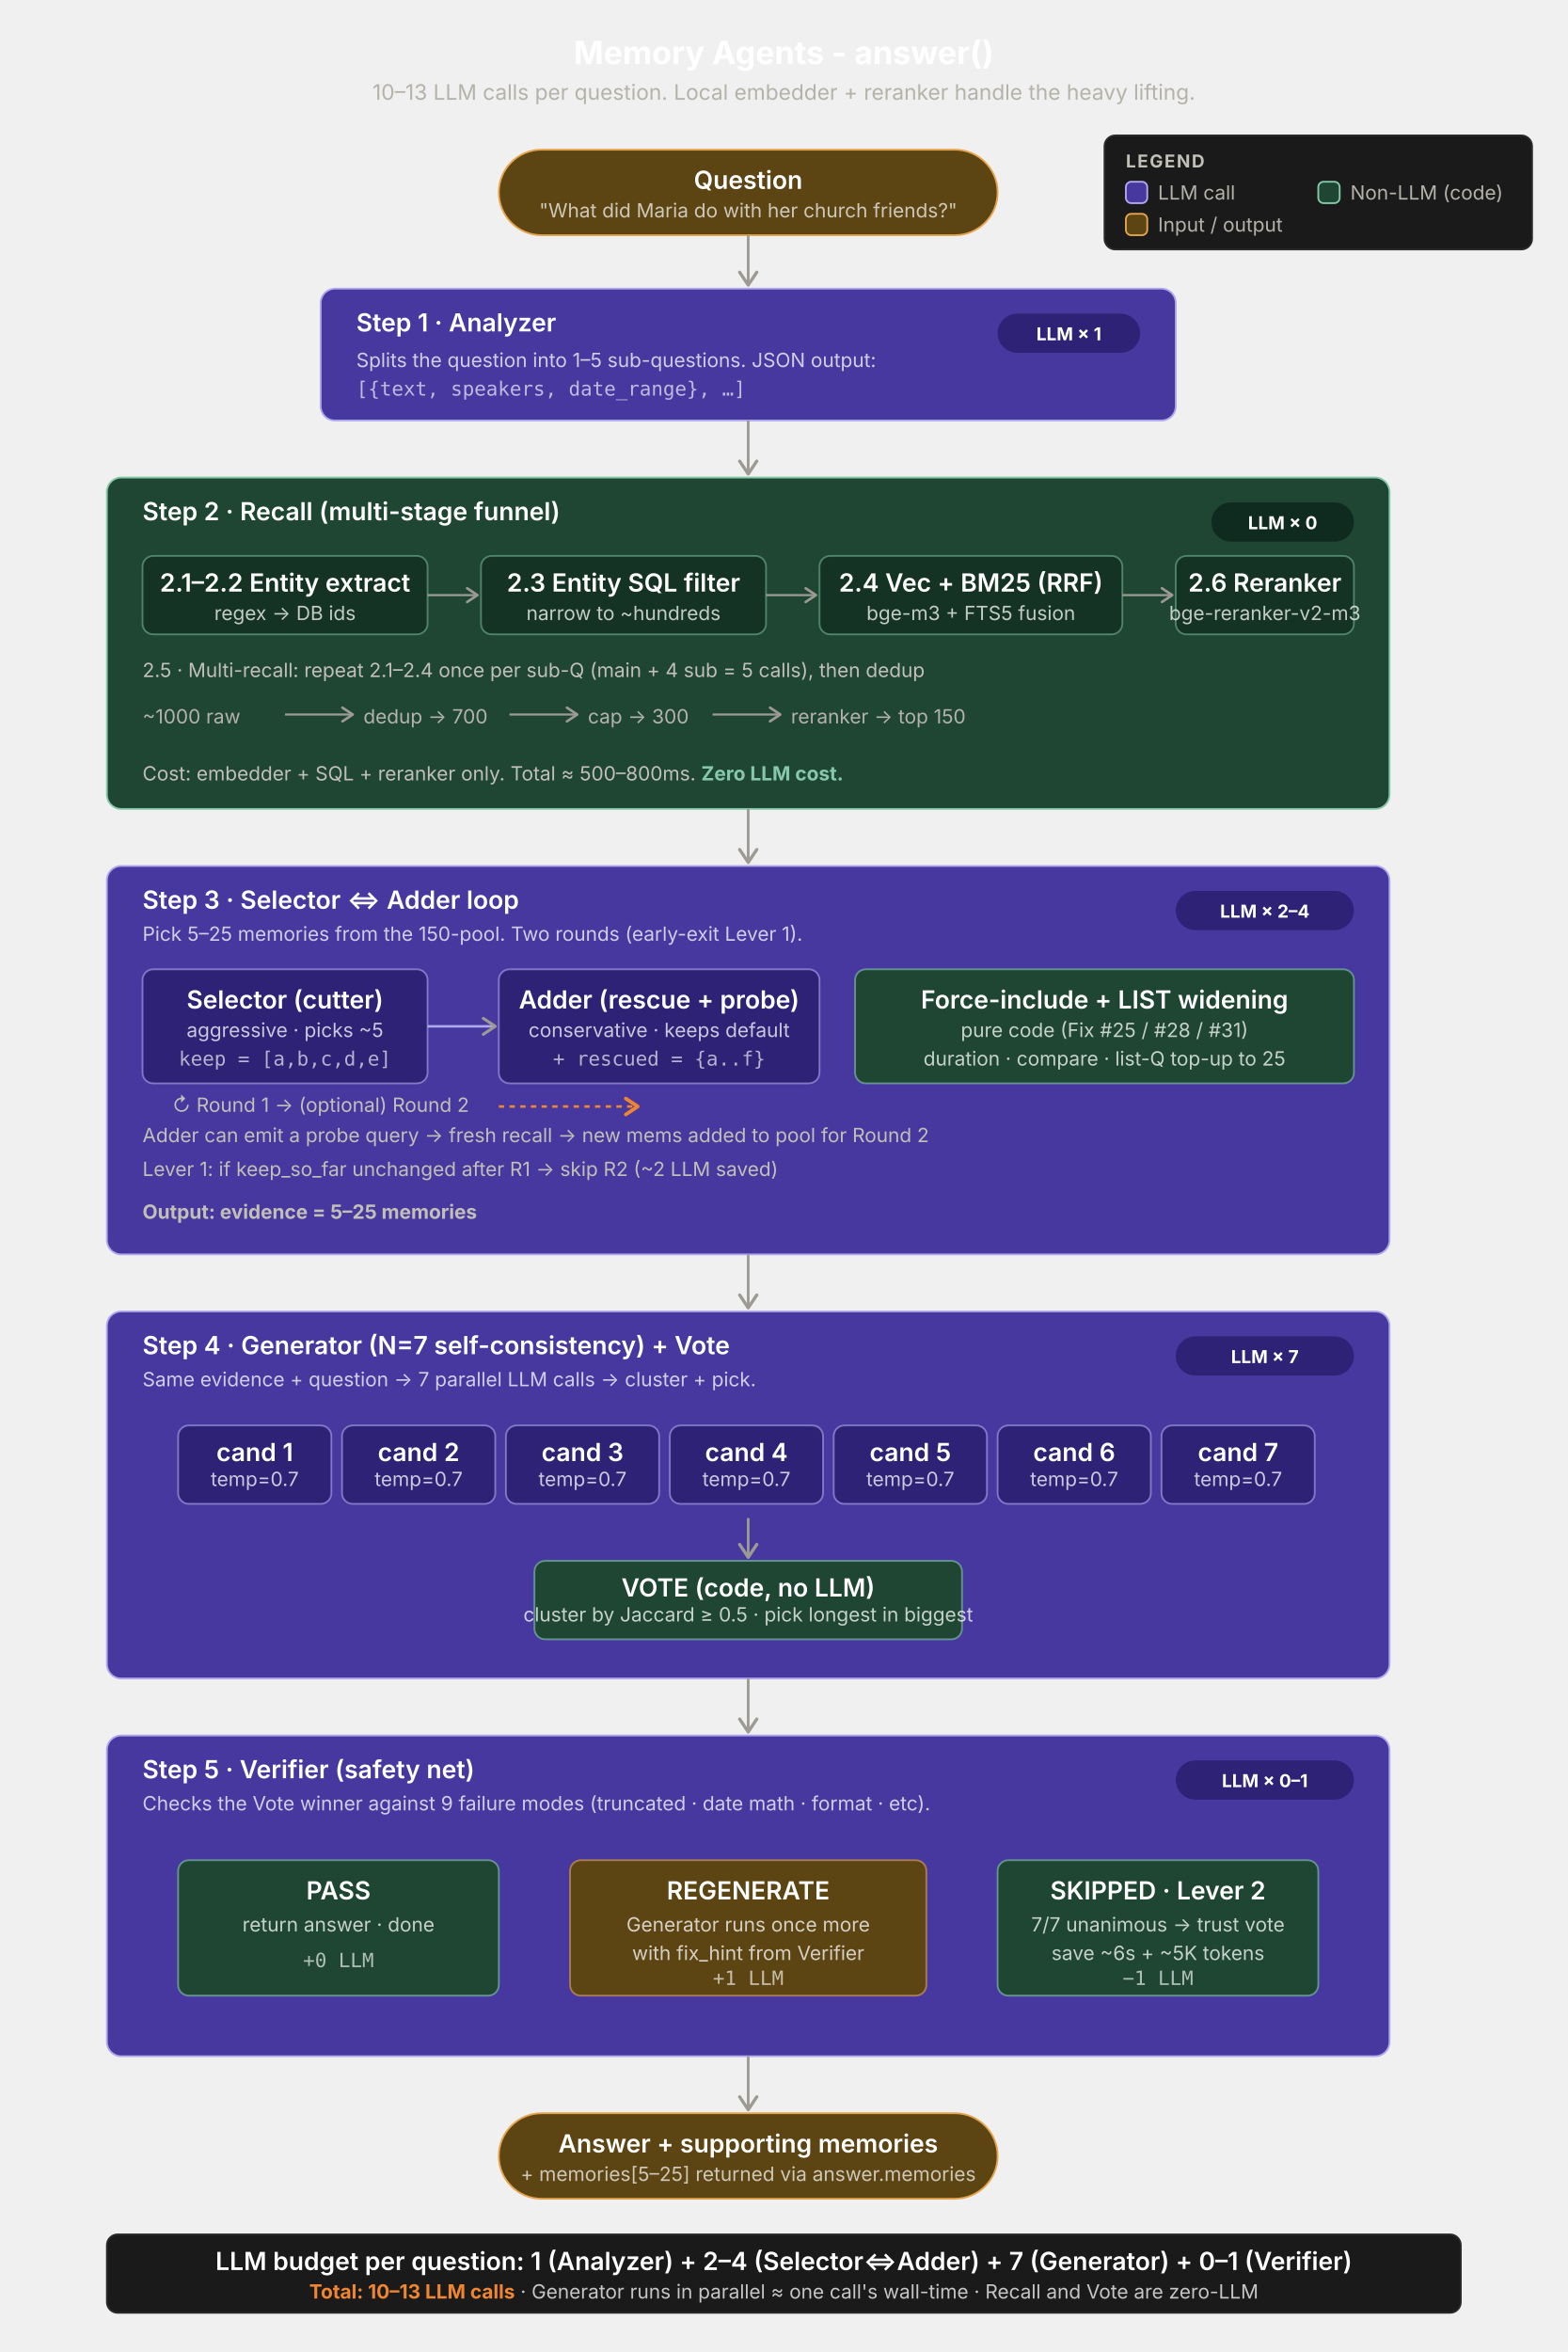
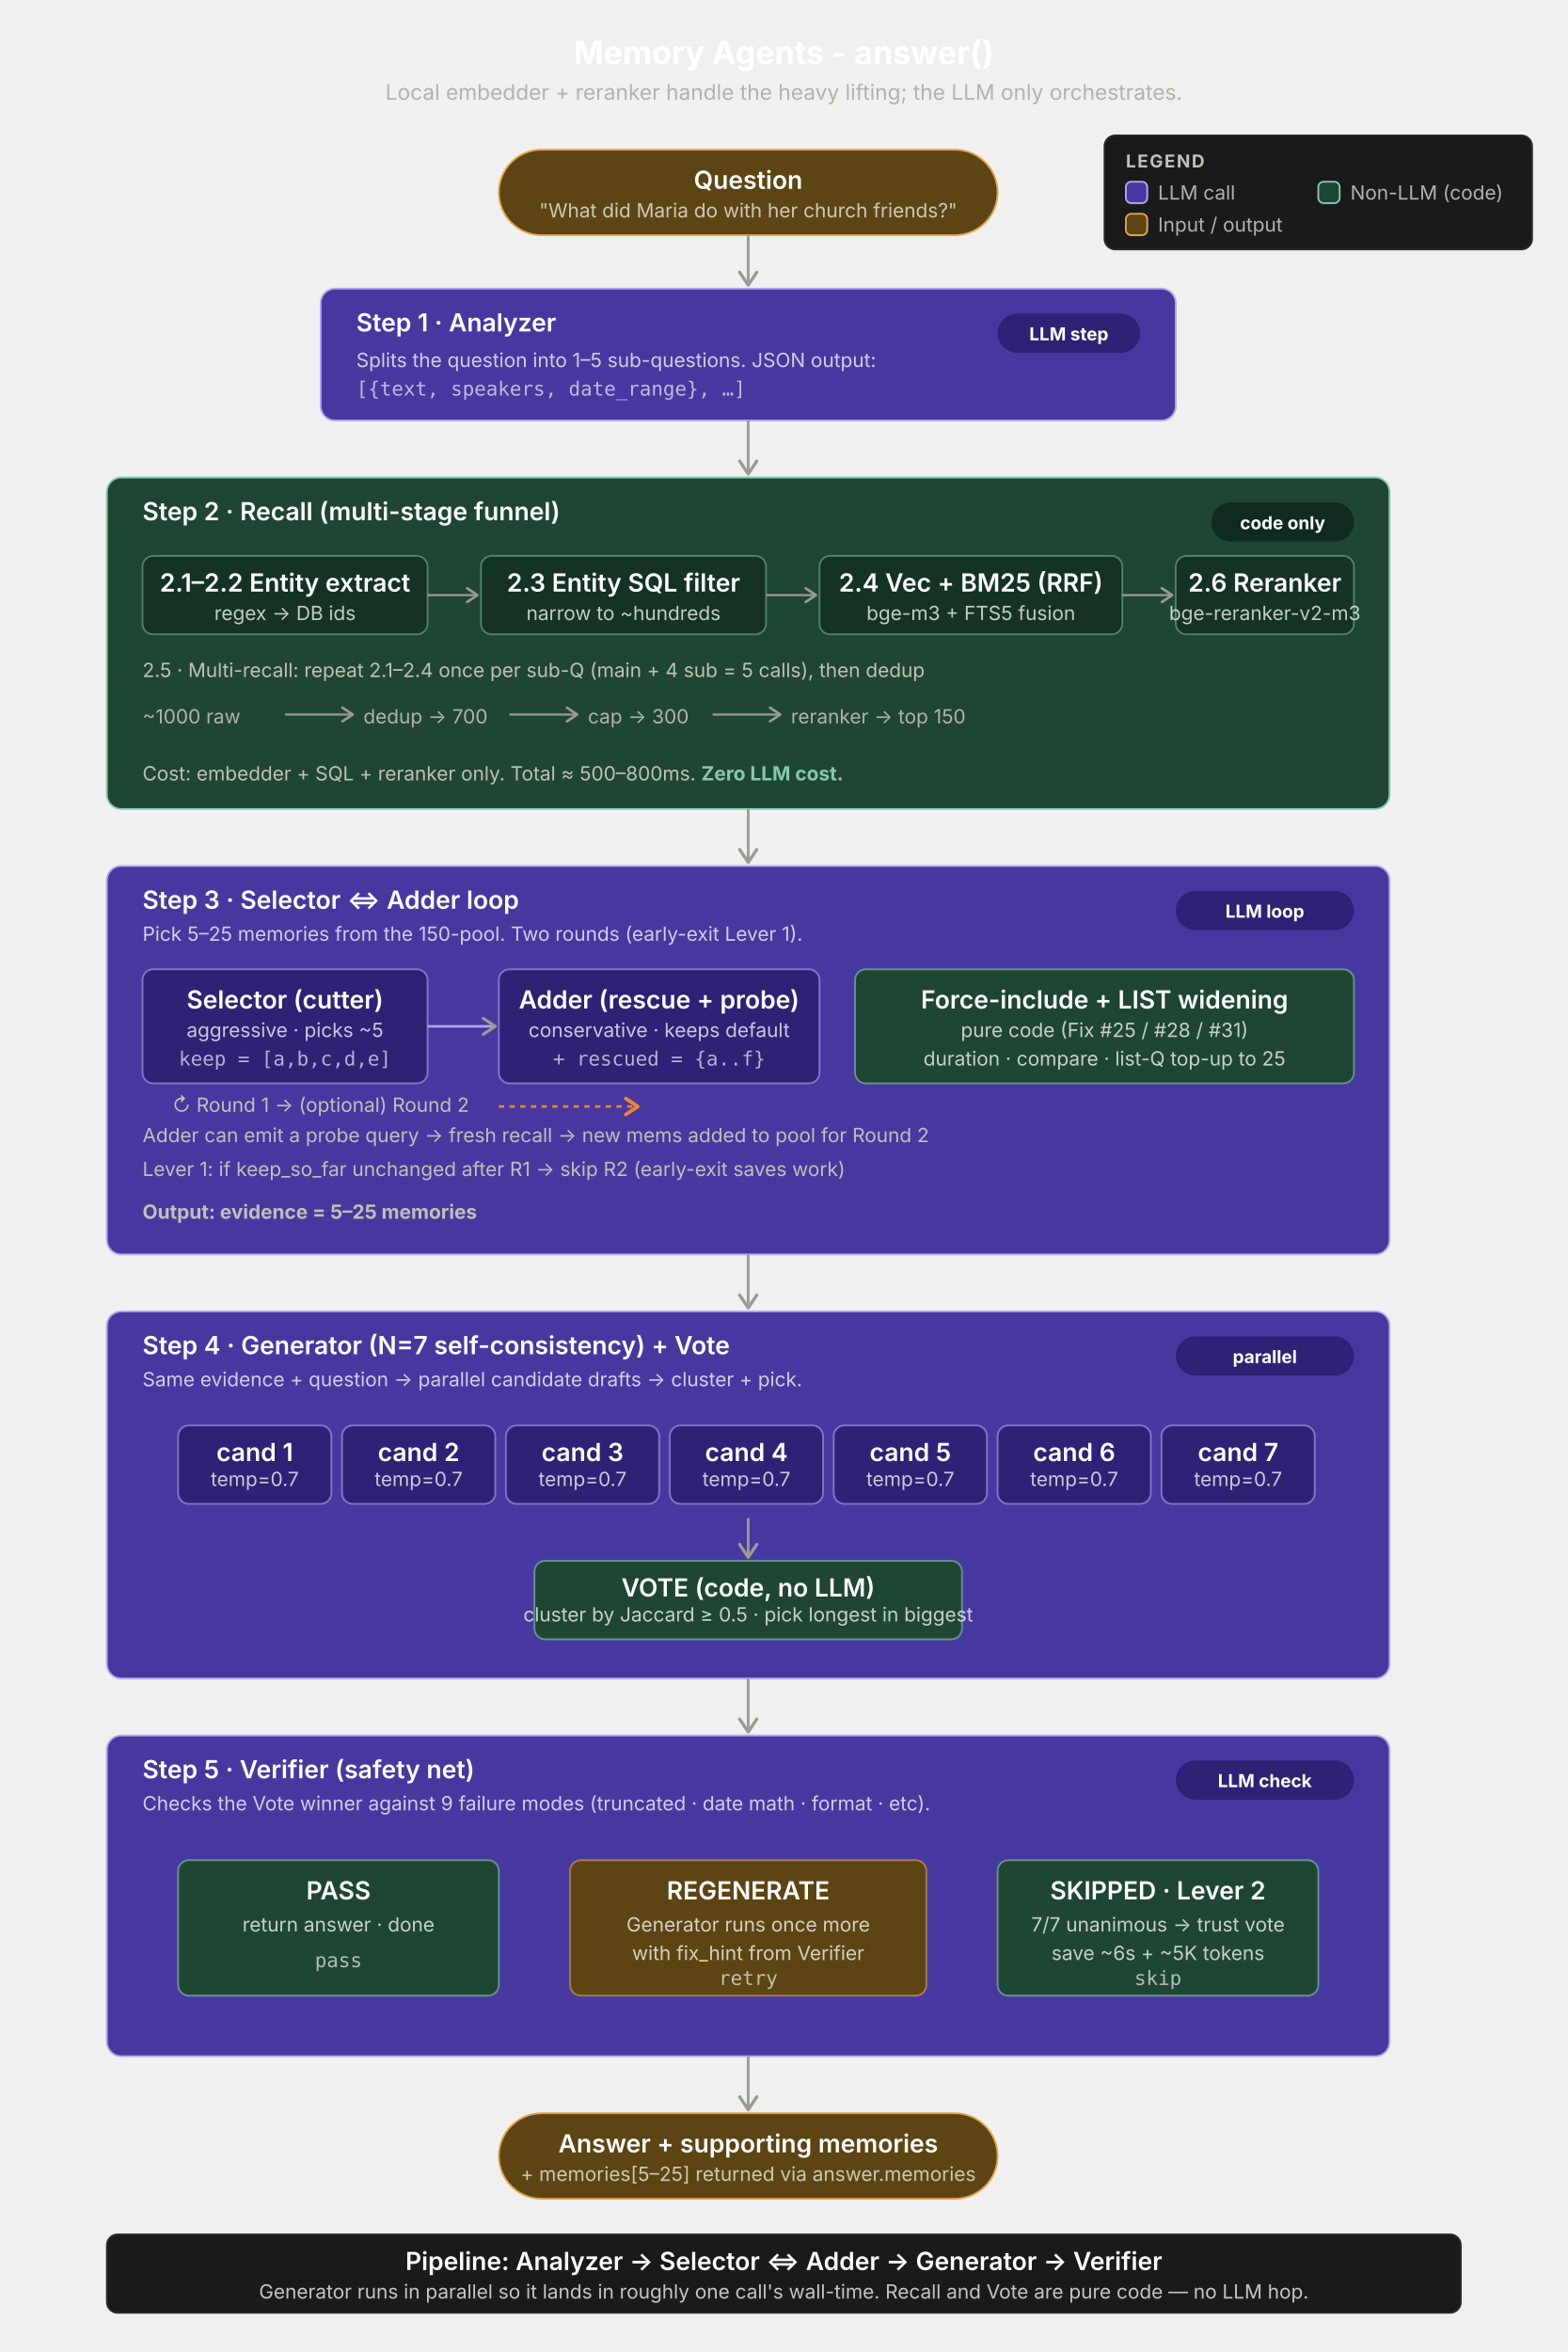
<svg xmlns="http://www.w3.org/2000/svg" width="100%" viewBox="0 0 880 1320" font-family="-apple-system, system-ui, sans-serif">
  <defs>
    <marker id="arr" viewBox="0 0 10 10" refX="8" refY="5" markerWidth="8" markerHeight="8" orient="auto-start-reverse">
      <path d="M2 1L8 5L2 9" fill="none" stroke="#9c9a92" stroke-width="1.5" stroke-linecap="round" stroke-linejoin="round" />
    </marker>
    <marker id="arr-orange" viewBox="0 0 10 10" refX="8" refY="5" markerWidth="8" markerHeight="8" orient="auto-start-reverse">
      <path d="M2 1L8 5L2 9" fill="none" stroke="#F08531" stroke-width="1.8" stroke-linecap="round" stroke-linejoin="round" />
    </marker>
    <style>
      .title    { font-size: 18px; font-weight: 700; fill: #fff; }
      .subtitle { font-size: 12px; fill: #b4b2a9; }
      .pillT    { font-size: 14px; font-weight: 600; fill: #fff; }
      .pillS    { font-size: 11px; fill: rgba(255,255,255,0.7); }
      .boxT     { font-size: 14px; font-weight: 600; fill: #fff; }
      .boxS     { font-size: 11px; fill: rgba(255,255,255,0.75); }
      .boxM     { font-size: 11px; fill: rgba(255,255,255,0.65); font-family: ui-monospace, SFMono-Regular, monospace; }
      .badge    { font-size: 10px; font-weight: 700; fill: #fff; }
      .annot    { font-size: 11px; fill: #c2c0b6; }
      .funnelN  { font-size: 13px; font-weight: 700; fill: #F08531; font-family: ui-monospace, SFMono-Regular, monospace; }
      .funnelL  { font-size: 11px; fill: #b4b2a9; }
      .legendT  { font-size: 10px; font-weight: 700; fill: #c2c0b6; letter-spacing: 0.08em; }
      .legendL  { font-size: 11px; fill: #b4b2a9; }
    </style>
  </defs>
  <text x="440" y="36" text-anchor="middle" class="title">Memory Agents - answer()</text>
-   <text x="440" y="56" text-anchor="middle" class="subtitle">10–13 LLM calls per question. Local embedder + reranker handle the heavy lifting.</text>
+   <text x="440" y="56" text-anchor="middle" class="subtitle">Local embedder + reranker handle the heavy lifting; the LLM only orchestrates.</text>
  <g transform="translate(620,76)">
    <rect x="0" y="0" width="240" height="64" rx="6" fill="#1a1a1a" stroke="#2a2a2a" />
    <text x="12" y="18" class="legendT">LEGEND</text>
    <rect x="12" y="26" width="12" height="12" rx="3" fill="#4738a0" stroke="#afa9ec" />
    <text x="30" y="36" class="legendL">LLM call</text>
    <rect x="120" y="26" width="12" height="12" rx="3" fill="#1e4633" stroke="#86c9aa" />
    <text x="138" y="36" class="legendL">Non-LLM (code)</text>
    <rect x="12" y="44" width="12" height="12" rx="3" fill="#5c4513" stroke="#e6a44e" />
    <text x="30" y="54" class="legendL">Input / output</text>
  </g>
  <g transform="translate(280, 84)">
    <rect width="280" height="48" rx="24" fill="#5c4513" stroke="#e6a44e" />
    <text x="140" y="22" text-anchor="middle" class="pillT">Question</text>
    <text x="140" y="38" text-anchor="middle" class="pillS">"What did Maria do with her church friends?"</text>
  </g>
  <line x1="420" y1="132" x2="420" y2="160" stroke="#9c9a92" stroke-width="1.5" marker-end="url(#arr)" />
  <g transform="translate(180, 162)">
    <rect width="480" height="74" rx="8" fill="#4738a0" stroke="#afa9ec" />
    <text x="20" y="24" class="boxT">Step 1 · Analyzer</text>
    <text x="20" y="44" class="boxS">Splits the question into 1–5 sub-questions. JSON output:</text>
    <text x="20" y="60" class="boxM">[{text, speakers, date_range}, …]</text>
    <rect x="380" y="14" width="80" height="22" rx="11" fill="#2d2275" />
-     <text x="420" y="29" text-anchor="middle" class="badge">LLM × 1</text>
+     <text x="420" y="29" text-anchor="middle" class="badge">LLM step</text>
  </g>
  <line x1="420" y1="236" x2="420" y2="266" stroke="#9c9a92" stroke-width="1.5" marker-end="url(#arr)" />
  <g transform="translate(60, 268)">
    <rect width="720" height="186" rx="8" fill="#1e4633" stroke="#86c9aa" />
    <text x="20" y="24" class="boxT">Step 2 · Recall (multi-stage funnel)</text>
    <rect x="620" y="14" width="80" height="22" rx="11" fill="#0f2a1f" />
-     <text x="660" y="29" text-anchor="middle" class="badge">LLM × 0</text>
+     <text x="660" y="29" text-anchor="middle" class="badge">code only</text>
    <g transform="translate(20, 44)">
      <rect width="160" height="44" rx="6" fill="#143324" stroke="#86c9aa" stroke-opacity="0.5" />
      <text x="80" y="20" text-anchor="middle" class="boxT" font-size="12">2.1–2.2 Entity extract</text>
      <text x="80" y="36" text-anchor="middle" class="boxS" font-size="10">regex → DB ids</text>
    </g>
    <line x1="180" y1="66" x2="208" y2="66" stroke="#9c9a92" stroke-width="1.2" marker-end="url(#arr)" />
    <g transform="translate(210, 44)">
      <rect width="160" height="44" rx="6" fill="#143324" stroke="#86c9aa" stroke-opacity="0.5" />
      <text x="80" y="20" text-anchor="middle" class="boxT" font-size="12">2.3 Entity SQL filter</text>
      <text x="80" y="36" text-anchor="middle" class="boxS" font-size="10">narrow to ~hundreds</text>
    </g>
    <line x1="370" y1="66" x2="398" y2="66" stroke="#9c9a92" stroke-width="1.2" marker-end="url(#arr)" />
    <g transform="translate(400, 44)">
      <rect width="170" height="44" rx="6" fill="#143324" stroke="#86c9aa" stroke-opacity="0.5" />
      <text x="85" y="20" text-anchor="middle" class="boxT" font-size="12">2.4 Vec + BM25 (RRF)</text>
      <text x="85" y="36" text-anchor="middle" class="boxS" font-size="10">bge-m3 + FTS5 fusion</text>
    </g>
    <line x1="570" y1="66" x2="598" y2="66" stroke="#9c9a92" stroke-width="1.2" marker-end="url(#arr)" />
    <g transform="translate(600, 44)">
      <rect width="100" height="44" rx="6" fill="#143324" stroke="#86c9aa" stroke-opacity="0.5" />
      <text x="50" y="20" text-anchor="middle" class="boxT" font-size="12">2.6 Reranker</text>
      <text x="50" y="36" text-anchor="middle" class="boxS" font-size="10">bge-reranker-v2-m3</text>
    </g>
    <text x="20" y="112" class="annot">2.5 · Multi-recall: repeat 2.1–2.4 once per sub-Q (main + 4 sub = 5 calls), then dedup</text>
    <g transform="translate(20, 124)">
      <text x="0" y="14" class="funnelL">~1000 raw</text>
      <line x1="80" y1="9" x2="118" y2="9" stroke="#9c9a92" stroke-width="1.2" marker-end="url(#arr)" />
      <text x="124" y="14" class="funnelL">dedup → 700</text>
      <line x1="206" y1="9" x2="244" y2="9" stroke="#9c9a92" stroke-width="1.2" marker-end="url(#arr)" />
      <text x="250" y="14" class="funnelL">cap → 300</text>
      <line x1="320" y1="9" x2="358" y2="9" stroke="#9c9a92" stroke-width="1.2" marker-end="url(#arr)" />
      <text x="364" y="14" class="funnelL">reranker → top 150</text>
    </g>
    <text x="20" y="170" class="annot">Cost: embedder + SQL + reranker only. Total ≈ 500–800ms. <tspan font-weight="700" fill="#86c9aa">Zero LLM cost.</tspan>
    </text>
  </g>
  <line x1="420" y1="454" x2="420" y2="484" stroke="#9c9a92" stroke-width="1.5" marker-end="url(#arr)" />
  <g transform="translate(60, 486)">
    <rect width="720" height="218" rx="8" fill="#4738a0" stroke="#afa9ec" />
    <text x="20" y="24" class="boxT">Step 3 · Selector ⇔ Adder loop</text>
    <text x="20" y="42" class="boxS">Pick 5–25 memories from the 150-pool. Two rounds (early-exit Lever 1).</text>
    <rect x="600" y="14" width="100" height="22" rx="11" fill="#2d2275" />
-     <text x="650" y="29" text-anchor="middle" class="badge">LLM × 2–4</text>
+     <text x="650" y="29" text-anchor="middle" class="badge">LLM loop</text>
    <g transform="translate(20, 58)">
      <rect width="160" height="64" rx="6" fill="#2d2275" stroke="#afa9ec" stroke-opacity="0.6" />
      <text x="80" y="22" text-anchor="middle" class="boxT" font-size="12">Selector (cutter)</text>
      <text x="80" y="38" text-anchor="middle" class="boxS" font-size="10">aggressive · picks ~5</text>
      <text x="80" y="54" text-anchor="middle" class="boxM" font-size="10">keep = [a,b,c,d,e]</text>
    </g>
    <line x1="180" y1="90" x2="218" y2="90" stroke="#afa9ec" stroke-width="1.4" marker-end="url(#arr)" />
    <g transform="translate(220, 58)">
      <rect width="180" height="64" rx="6" fill="#2d2275" stroke="#afa9ec" stroke-opacity="0.6" />
      <text x="90" y="22" text-anchor="middle" class="boxT" font-size="12">Adder (rescue + probe)</text>
      <text x="90" y="38" text-anchor="middle" class="boxS" font-size="10">conservative · keeps default</text>
      <text x="90" y="54" text-anchor="middle" class="boxM" font-size="10">+ rescued = {a..f}</text>
    </g>
    <text x="120" y="138" text-anchor="middle" class="annot" fill="#afa9ec">↻ Round 1 → (optional) Round 2</text>
    <line x1="220" y1="135" x2="298" y2="135" stroke="#F08531" stroke-width="1.4" marker-end="url(#arr-orange)" stroke-dasharray="3,3" />
    <g transform="translate(420, 58)">
      <rect width="280" height="64" rx="6" fill="#1e4633" stroke="#86c9aa" stroke-opacity="0.6" />
      <text x="140" y="22" text-anchor="middle" class="boxT" font-size="12">Force-include + LIST widening</text>
      <text x="140" y="38" text-anchor="middle" class="boxS" font-size="10">pure code (Fix #25 / #28 / #31)</text>
      <text x="140" y="54" text-anchor="middle" class="boxS" font-size="10">duration · compare · list-Q top-up to 25</text>
    </g>
    <text x="20" y="155" class="annot">Adder can emit a probe query → fresh recall → new mems added to pool for Round 2</text>
-     <text x="20" y="174" class="annot">Lever 1: if keep_so_far unchanged after R1 → skip R2 (~2 LLM saved)</text>
+     <text x="20" y="174" class="annot">Lever 1: if keep_so_far unchanged after R1 → skip R2 (early-exit saves work)</text>
    <text x="20" y="198" class="annot" fill="#afa9ec" font-weight="700">Output: evidence = 5–25 memories</text>
  </g>
  <line x1="420" y1="704" x2="420" y2="734" stroke="#9c9a92" stroke-width="1.5" marker-end="url(#arr)" />
  <g transform="translate(60, 736)">
    <rect width="720" height="206" rx="8" fill="#4738a0" stroke="#afa9ec" />
    <text x="20" y="24" class="boxT">Step 4 · Generator (N=7 self-consistency) + Vote</text>
-     <text x="20" y="42" class="boxS">Same evidence + question → 7 parallel LLM calls → cluster + pick.</text>
+     <text x="20" y="42" class="boxS">Same evidence + question → parallel candidate drafts → cluster + pick.</text>
    <rect x="600" y="14" width="100" height="22" rx="11" fill="#2d2275" />
-     <text x="650" y="29" text-anchor="middle" class="badge">LLM × 7</text>
+     <text x="650" y="29" text-anchor="middle" class="badge">parallel</text>
    <g transform="translate(40, 64)">
      <rect width="86" height="44" rx="6" fill="#2d2275" stroke="#afa9ec" stroke-opacity="0.6" />
      <text x="43" y="20" text-anchor="middle" class="boxT" font-size="11">cand 1</text>
      <text x="43" y="34" text-anchor="middle" class="boxS" font-size="10">temp=0.7</text>
    </g>
    <g transform="translate(132, 64)">
      <rect width="86" height="44" rx="6" fill="#2d2275" stroke="#afa9ec" stroke-opacity="0.6" />
      <text x="43" y="20" text-anchor="middle" class="boxT" font-size="11">cand 2</text>
      <text x="43" y="34" text-anchor="middle" class="boxS" font-size="10">temp=0.7</text>
    </g>
    <g transform="translate(224, 64)">
      <rect width="86" height="44" rx="6" fill="#2d2275" stroke="#afa9ec" stroke-opacity="0.6" />
      <text x="43" y="20" text-anchor="middle" class="boxT" font-size="11">cand 3</text>
      <text x="43" y="34" text-anchor="middle" class="boxS" font-size="10">temp=0.7</text>
    </g>
    <g transform="translate(316, 64)">
      <rect width="86" height="44" rx="6" fill="#2d2275" stroke="#afa9ec" stroke-opacity="0.6" />
      <text x="43" y="20" text-anchor="middle" class="boxT" font-size="11">cand 4</text>
      <text x="43" y="34" text-anchor="middle" class="boxS" font-size="10">temp=0.7</text>
    </g>
    <g transform="translate(408, 64)">
      <rect width="86" height="44" rx="6" fill="#2d2275" stroke="#afa9ec" stroke-opacity="0.6" />
      <text x="43" y="20" text-anchor="middle" class="boxT" font-size="11">cand 5</text>
      <text x="43" y="34" text-anchor="middle" class="boxS" font-size="10">temp=0.7</text>
    </g>
    <g transform="translate(500, 64)">
      <rect width="86" height="44" rx="6" fill="#2d2275" stroke="#afa9ec" stroke-opacity="0.6" />
      <text x="43" y="20" text-anchor="middle" class="boxT" font-size="11">cand 6</text>
      <text x="43" y="34" text-anchor="middle" class="boxS" font-size="10">temp=0.7</text>
    </g>
    <g transform="translate(592, 64)">
      <rect width="86" height="44" rx="6" fill="#2d2275" stroke="#afa9ec" stroke-opacity="0.6" />
      <text x="43" y="20" text-anchor="middle" class="boxT" font-size="11">cand 7</text>
      <text x="43" y="34" text-anchor="middle" class="boxS" font-size="10">temp=0.7</text>
    </g>
    <line x1="360" y1="116" x2="360" y2="138" stroke="#9c9a92" stroke-width="1.5" marker-end="url(#arr)" />
    <g transform="translate(240, 140)">
      <rect width="240" height="44" rx="6" fill="#1e4633" stroke="#86c9aa" stroke-opacity="0.6" />
      <text x="120" y="20" text-anchor="middle" class="boxT" font-size="12">VOTE (code, no LLM)</text>
      <text x="120" y="34" text-anchor="middle" class="boxS" font-size="10">cluster by Jaccard ≥ 0.5 · pick longest in biggest</text>
    </g>
  </g>
  <line x1="420" y1="942" x2="420" y2="972" stroke="#9c9a92" stroke-width="1.5" marker-end="url(#arr)" />
  <g transform="translate(60, 974)">
    <rect width="720" height="180" rx="8" fill="#4738a0" stroke="#afa9ec" />
    <text x="20" y="24" class="boxT">Step 5 · Verifier (safety net)</text>
    <text x="20" y="42" class="boxS">Checks the Vote winner against 9 failure modes (truncated · date math · format · etc).</text>
    <rect x="600" y="14" width="100" height="22" rx="11" fill="#2d2275" />
-     <text x="650" y="29" text-anchor="middle" class="badge">LLM × 0–1</text>
+     <text x="650" y="29" text-anchor="middle" class="badge">LLM check</text>
    <g transform="translate(40, 70)">
      <rect width="180" height="76" rx="6" fill="#1e4633" stroke="#86c9aa" stroke-opacity="0.6" />
      <text x="90" y="22" text-anchor="middle" class="boxT" font-size="12">PASS</text>
      <text x="90" y="40" text-anchor="middle" class="boxS" font-size="10">return answer · done</text>
-       <text x="90" y="60" text-anchor="middle" class="boxM" font-size="10">+0 LLM</text>
+       <text x="90" y="60" text-anchor="middle" class="boxM" font-size="10">pass</text>
    </g>
    <g transform="translate(260, 70)">
      <rect width="200" height="76" rx="6" fill="#5c4513" stroke="#e6a44e" stroke-opacity="0.6" />
      <text x="100" y="22" text-anchor="middle" class="boxT" font-size="12">REGENERATE</text>
      <text x="100" y="40" text-anchor="middle" class="boxS" font-size="10">Generator runs once more</text>
      <text x="100" y="56" text-anchor="middle" class="boxS" font-size="10">with fix_hint from Verifier</text>
-       <text x="100" y="70" text-anchor="middle" class="boxM" font-size="10">+1 LLM</text>
+       <text x="100" y="70" text-anchor="middle" class="boxM" font-size="10">retry</text>
    </g>
    <g transform="translate(500, 70)">
      <rect width="180" height="76" rx="6" fill="#1e4633" stroke="#86c9aa" stroke-opacity="0.6" />
      <text x="90" y="22" text-anchor="middle" class="boxT" font-size="12">SKIPPED · Lever 2</text>
      <text x="90" y="40" text-anchor="middle" class="boxS" font-size="10">7/7 unanimous → trust vote</text>
      <text x="90" y="56" text-anchor="middle" class="boxS" font-size="10">save ~6s + ~5K tokens</text>
-       <text x="90" y="70" text-anchor="middle" class="boxM" font-size="10">−1 LLM</text>
+       <text x="90" y="70" text-anchor="middle" class="boxM" font-size="10">skip</text>
    </g>
  </g>
  <line x1="420" y1="1154" x2="420" y2="1184" stroke="#9c9a92" stroke-width="1.5" marker-end="url(#arr)" />
  <g transform="translate(280, 1186)">
    <rect width="280" height="48" rx="24" fill="#5c4513" stroke="#e6a44e" />
    <text x="140" y="22" text-anchor="middle" class="pillT">Answer + supporting memories</text>
    <text x="140" y="38" text-anchor="middle" class="pillS">+ memories[5–25] returned via answer.memories</text>
  </g>
  <g transform="translate(60, 1254)">
    <rect width="760" height="44" rx="6" fill="#1a1a1a" stroke="#2a2a2a" />
-     <text x="380" y="20" text-anchor="middle" class="boxT">LLM budget per question: 1 (Analyzer) + 2–4 (Selector⇔Adder) + 7 (Generator) + 0–1 (Verifier)</text>
-     <text x="380" y="36" text-anchor="middle" class="boxS">
-       <tspan font-weight="700" fill="#F08531">Total: 10–13 LLM calls</tspan> · Generator runs in parallel ≈ one call's wall-time · Recall and Vote are zero-LLM</text>
+     <text x="380" y="20" text-anchor="middle" class="boxT">Pipeline: Analyzer → Selector ⇔ Adder → Generator → Verifier</text>
+     <text x="380" y="36" text-anchor="middle" class="boxS">Generator runs in parallel so it lands in roughly one call's wall-time. Recall and Vote are pure code — no LLM hop.</text>
  </g>
</svg>
